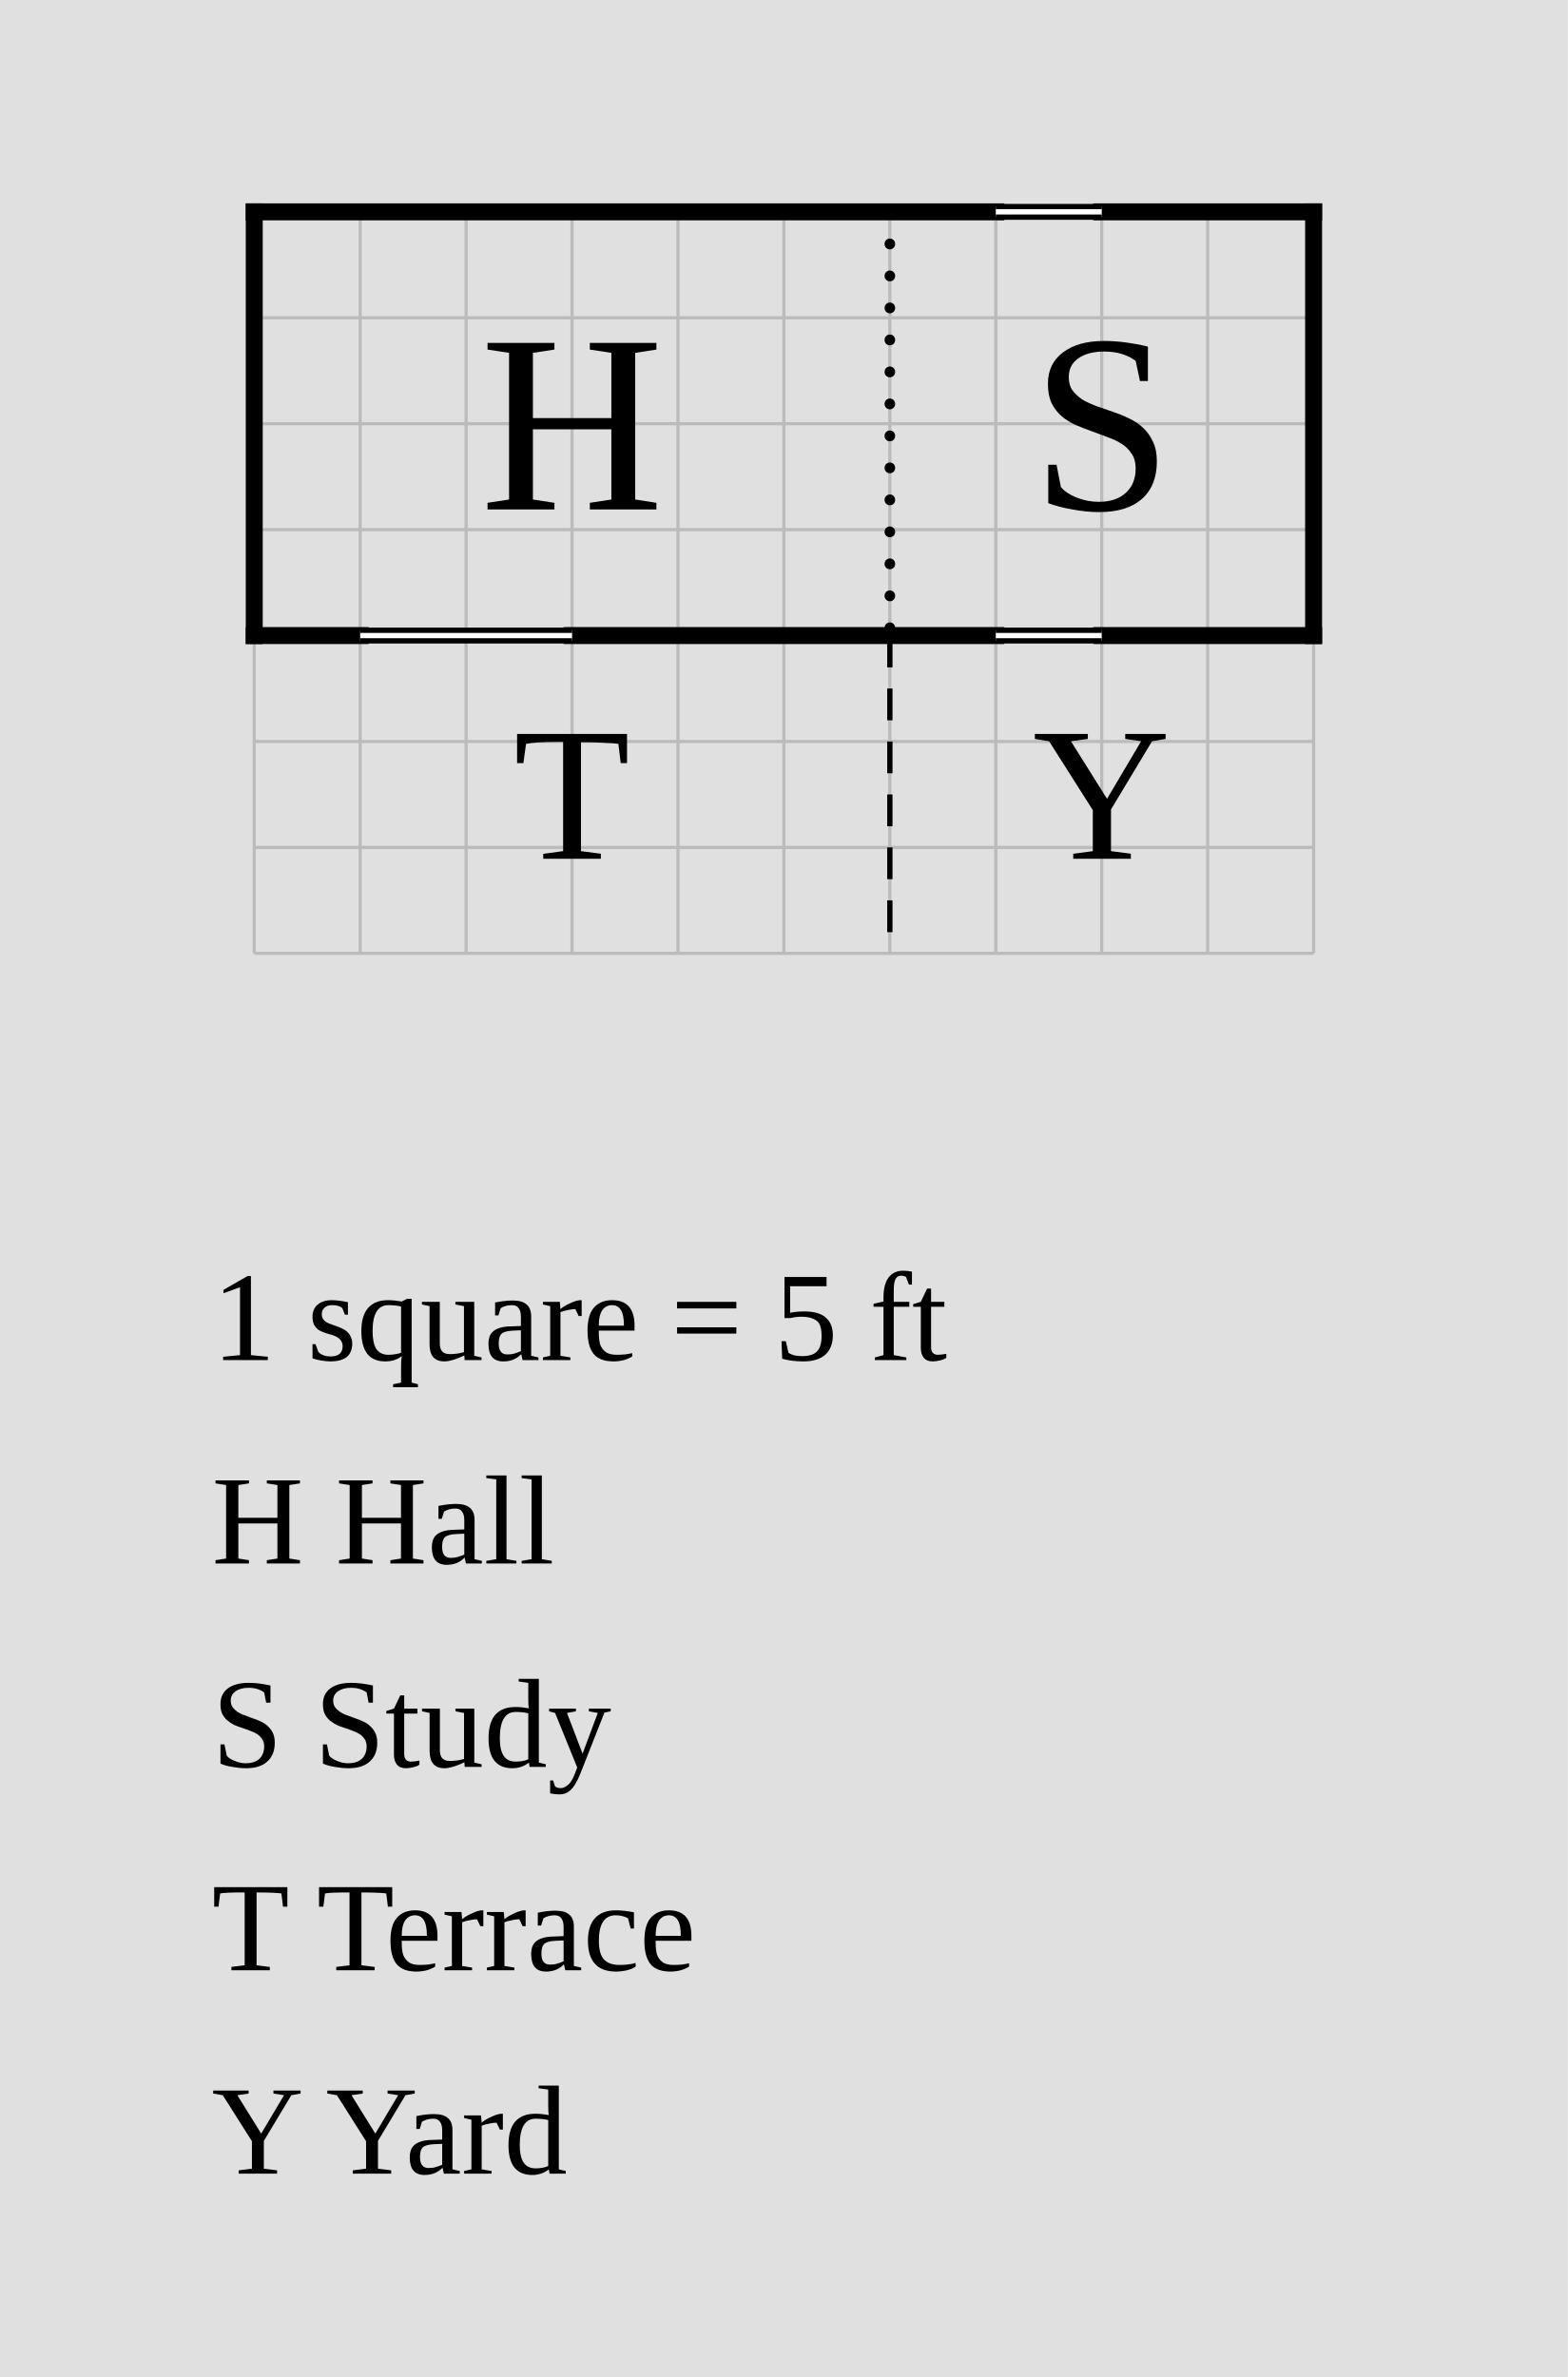
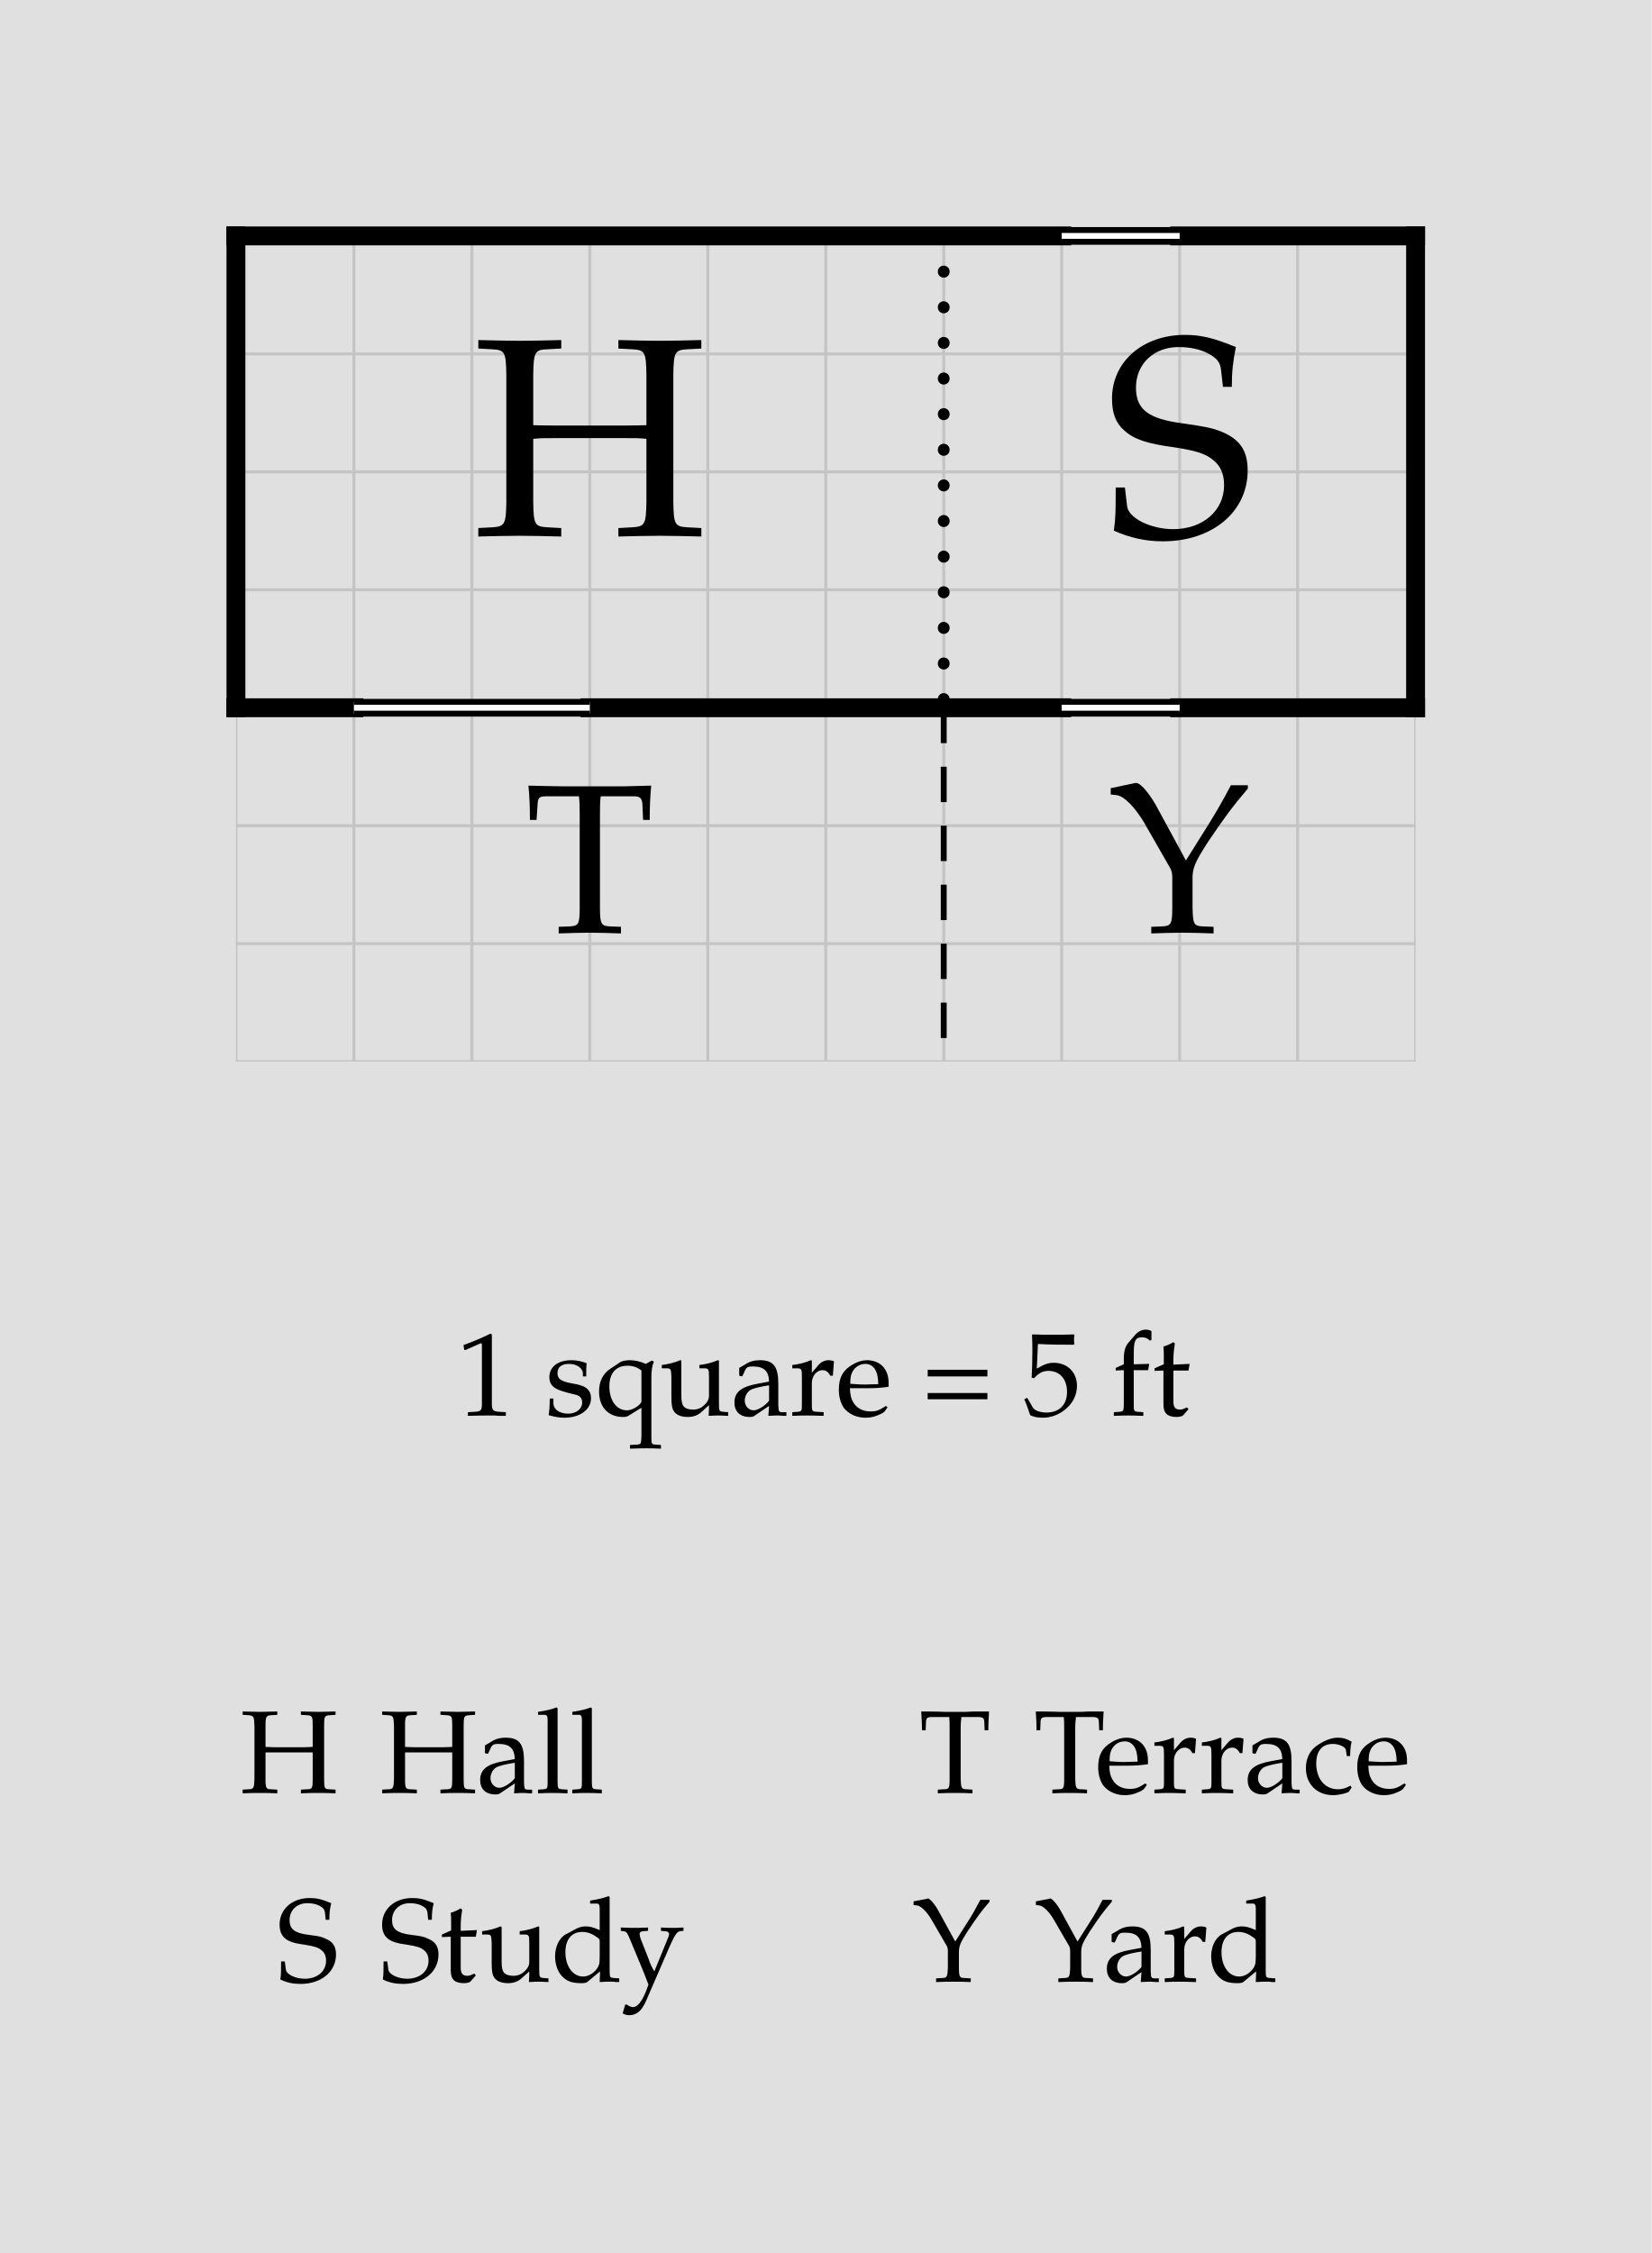
- <svg xmlns="http://www.w3.org/2000/svg" width="740" height="1122" viewBox="-12 -10 74 112.2">
-   <rect x="-12" y="-10" width="74" height="112.2" fill="#e0e0e0" />
-   <g stroke="#bbb" stroke-width="0.15">
+ <svg xmlns="http://www.w3.org/2000/svg" width="700" height="955" viewBox="-10 -10 70 95.5" font-family="Palatino, Georgia, Times New Roman, serif" font-weight="400" fill="black">
+   <rect x="-10" y="-10" width="70" height="95.5" fill="#e0e0e0" />
+   <defs>
+     <clipPath id="plan-grid">
+       <path d="M0 0h30v20h-30z M30 0h20v20h-20z M0 20h30v15h-30z M30 20h20v15h-20z" />
+     </clipPath>
+   </defs>
+   <g class="grid" clip-path="url(#plan-grid)" stroke="#c4c4c4" stroke-width="0.125">
    <line x1="0" y1="0" x2="0" y2="35" />
    <line x1="5" y1="0" x2="5" y2="35" />
    <line x1="10" y1="0" x2="10" y2="35" />
    <line x1="15" y1="0" x2="15" y2="35" />
    <line x1="20" y1="0" x2="20" y2="35" />
    <line x1="25" y1="0" x2="25" y2="35" />
    <line x1="30" y1="0" x2="30" y2="35" />
    <line x1="35" y1="0" x2="35" y2="35" />
    <line x1="40" y1="0" x2="40" y2="35" />
    <line x1="45" y1="0" x2="45" y2="35" />
    <line x1="50" y1="0" x2="50" y2="35" />
    <line x1="0" y1="0" x2="50" y2="0" />
    <line x1="0" y1="5" x2="50" y2="5" />
    <line x1="0" y1="10" x2="50" y2="10" />
    <line x1="0" y1="15" x2="50" y2="15" />
    <line x1="0" y1="20" x2="50" y2="20" />
    <line x1="0" y1="25" x2="50" y2="25" />
    <line x1="0" y1="30" x2="50" y2="30" />
    <line x1="0" y1="35" x2="50" y2="35" />
  </g>
  <line class="wall exterior" x1="0" y1="0" x2="0" y2="20" stroke="black" stroke-width="0.8" stroke-linecap="square" />
  <line class="wall exterior" x1="0" y1="0" x2="35" y2="0" stroke="black" stroke-width="0.8" stroke-linecap="square" />
  <line class="wall exterior" x1="0" y1="20" x2="5" y2="20" stroke="black" stroke-width="0.8" stroke-linecap="square" />
  <line class="wall exterior" x1="15" y1="20" x2="35" y2="20" stroke="black" stroke-width="0.8" stroke-linecap="square" />
  <line class="wall exterior" x1="40" y1="0" x2="50" y2="0" stroke="black" stroke-width="0.8" stroke-linecap="square" />
  <line class="wall exterior" x1="40" y1="20" x2="50" y2="20" stroke="black" stroke-width="0.8" stroke-linecap="square" />
  <line class="wall exterior" x1="50" y1="0" x2="50" y2="20" stroke="black" stroke-width="0.8" stroke-linecap="square" />
  <text data-room="hall" x="15" y="10" text-anchor="middle" dominant-baseline="central" font-size="12">H</text>
  <text data-room="study" x="40" y="10" text-anchor="middle" dominant-baseline="central" font-size="12">S</text>
  <text data-room="terrace" x="15" y="27.5" text-anchor="middle" dominant-baseline="central" font-size="9">T</text>
  <text data-room="yard" x="40" y="27.5" text-anchor="middle" dominant-baseline="central" font-size="9">Y</text>
  <line class="divider" x1="30" y1="20" x2="30" y2="35" stroke="black" stroke-width="0.25" stroke-dasharray="1.5 1" />
  <line class="window-fill" x1="5" y1="20" x2="15" y2="20" stroke="white" stroke-width="0.5" />
  <line class="window" x1="5" y1="19.75" x2="15" y2="19.75" stroke="black" stroke-width="0.25" />
  <line class="window" x1="5" y1="20.25" x2="15" y2="20.25" stroke="black" stroke-width="0.25" />
  <line class="window-fill" x1="35" y1="0" x2="40" y2="0" stroke="white" stroke-width="0.5" />
  <line class="window" x1="35" y1="-0.25" x2="40" y2="-0.25" stroke="black" stroke-width="0.25" />
  <line class="window" x1="35" y1="0.25" x2="40" y2="0.25" stroke="black" stroke-width="0.25" />
  <line class="window-fill" x1="35" y1="20" x2="40" y2="20" stroke="white" stroke-width="0.5" />
  <line class="window" x1="35" y1="19.75" x2="40" y2="19.75" stroke="black" stroke-width="0.25" />
  <line class="window" x1="35" y1="20.25" x2="40" y2="20.25" stroke="black" stroke-width="0.25" />
  <line class="open" x1="30" y1="0" x2="30" y2="20" stroke="black" stroke-width="0.5" stroke-dasharray="0.01 1.5" stroke-linecap="round" />
-   <text class="scale" x="-2" y="54.2" font-size="6">1 square = 5 ft</text>
-   <text class="key" x="-2" y="63.8" font-size="6">H  Hall</text>
-   <text class="key" x="-2" y="73.4" font-size="6">S  Study</text>
-   <text class="key" x="-2" y="83" font-size="6">T  Terrace</text>
-   <text class="key" x="-2" y="92.6" font-size="6">Y  Yard</text>
+   <g class="scale" font-size="5">
+     <text x="9.348" y="50">1 square = 5 ft</text>
+   </g>
+   <g class="key" font-size="5">
+     <text x="0.175" y="66">H</text>
+     <text x="6.089" y="66">Hall</text>
+   </g>
+   <g class="key" font-size="5">
+     <text x="1.728" y="74">S</text>
+     <text x="6.072" y="74">Study</text>
+   </g>
+   <g class="key" font-size="5">
+     <text x="28.952" y="66">T</text>
+     <text x="33.809" y="66">Terrace</text>
+   </g>
+   <g class="key" font-size="5">
+     <text x="28.674" y="74">Y</text>
+     <text x="33.858" y="74">Yard</text>
+   </g>
</svg>
